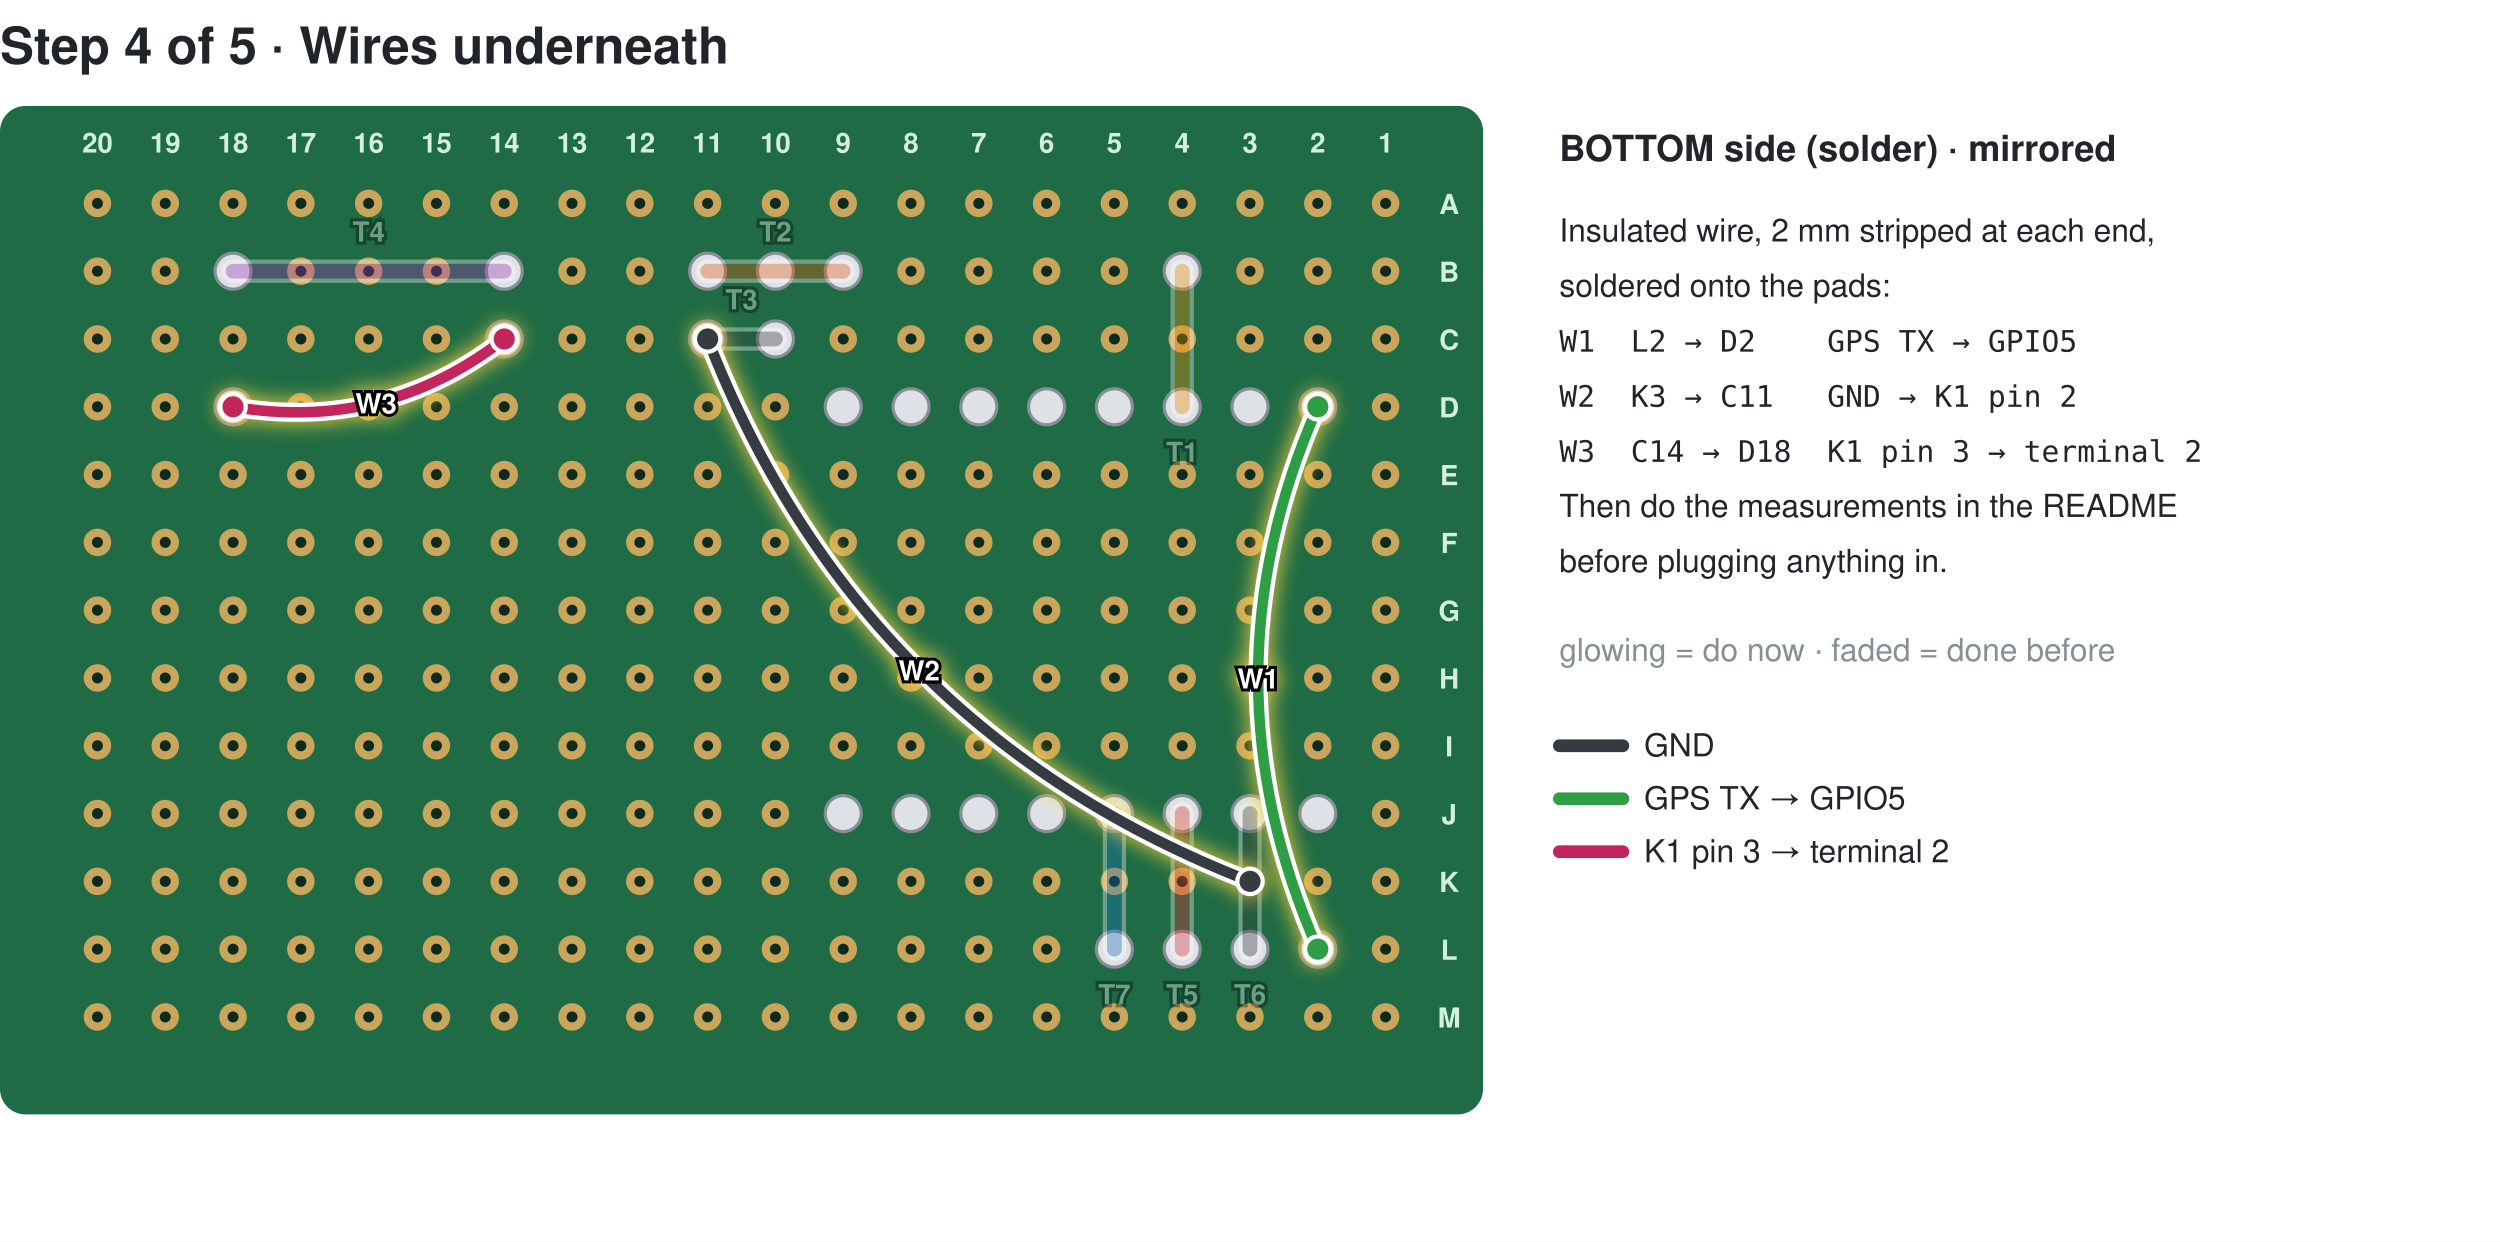
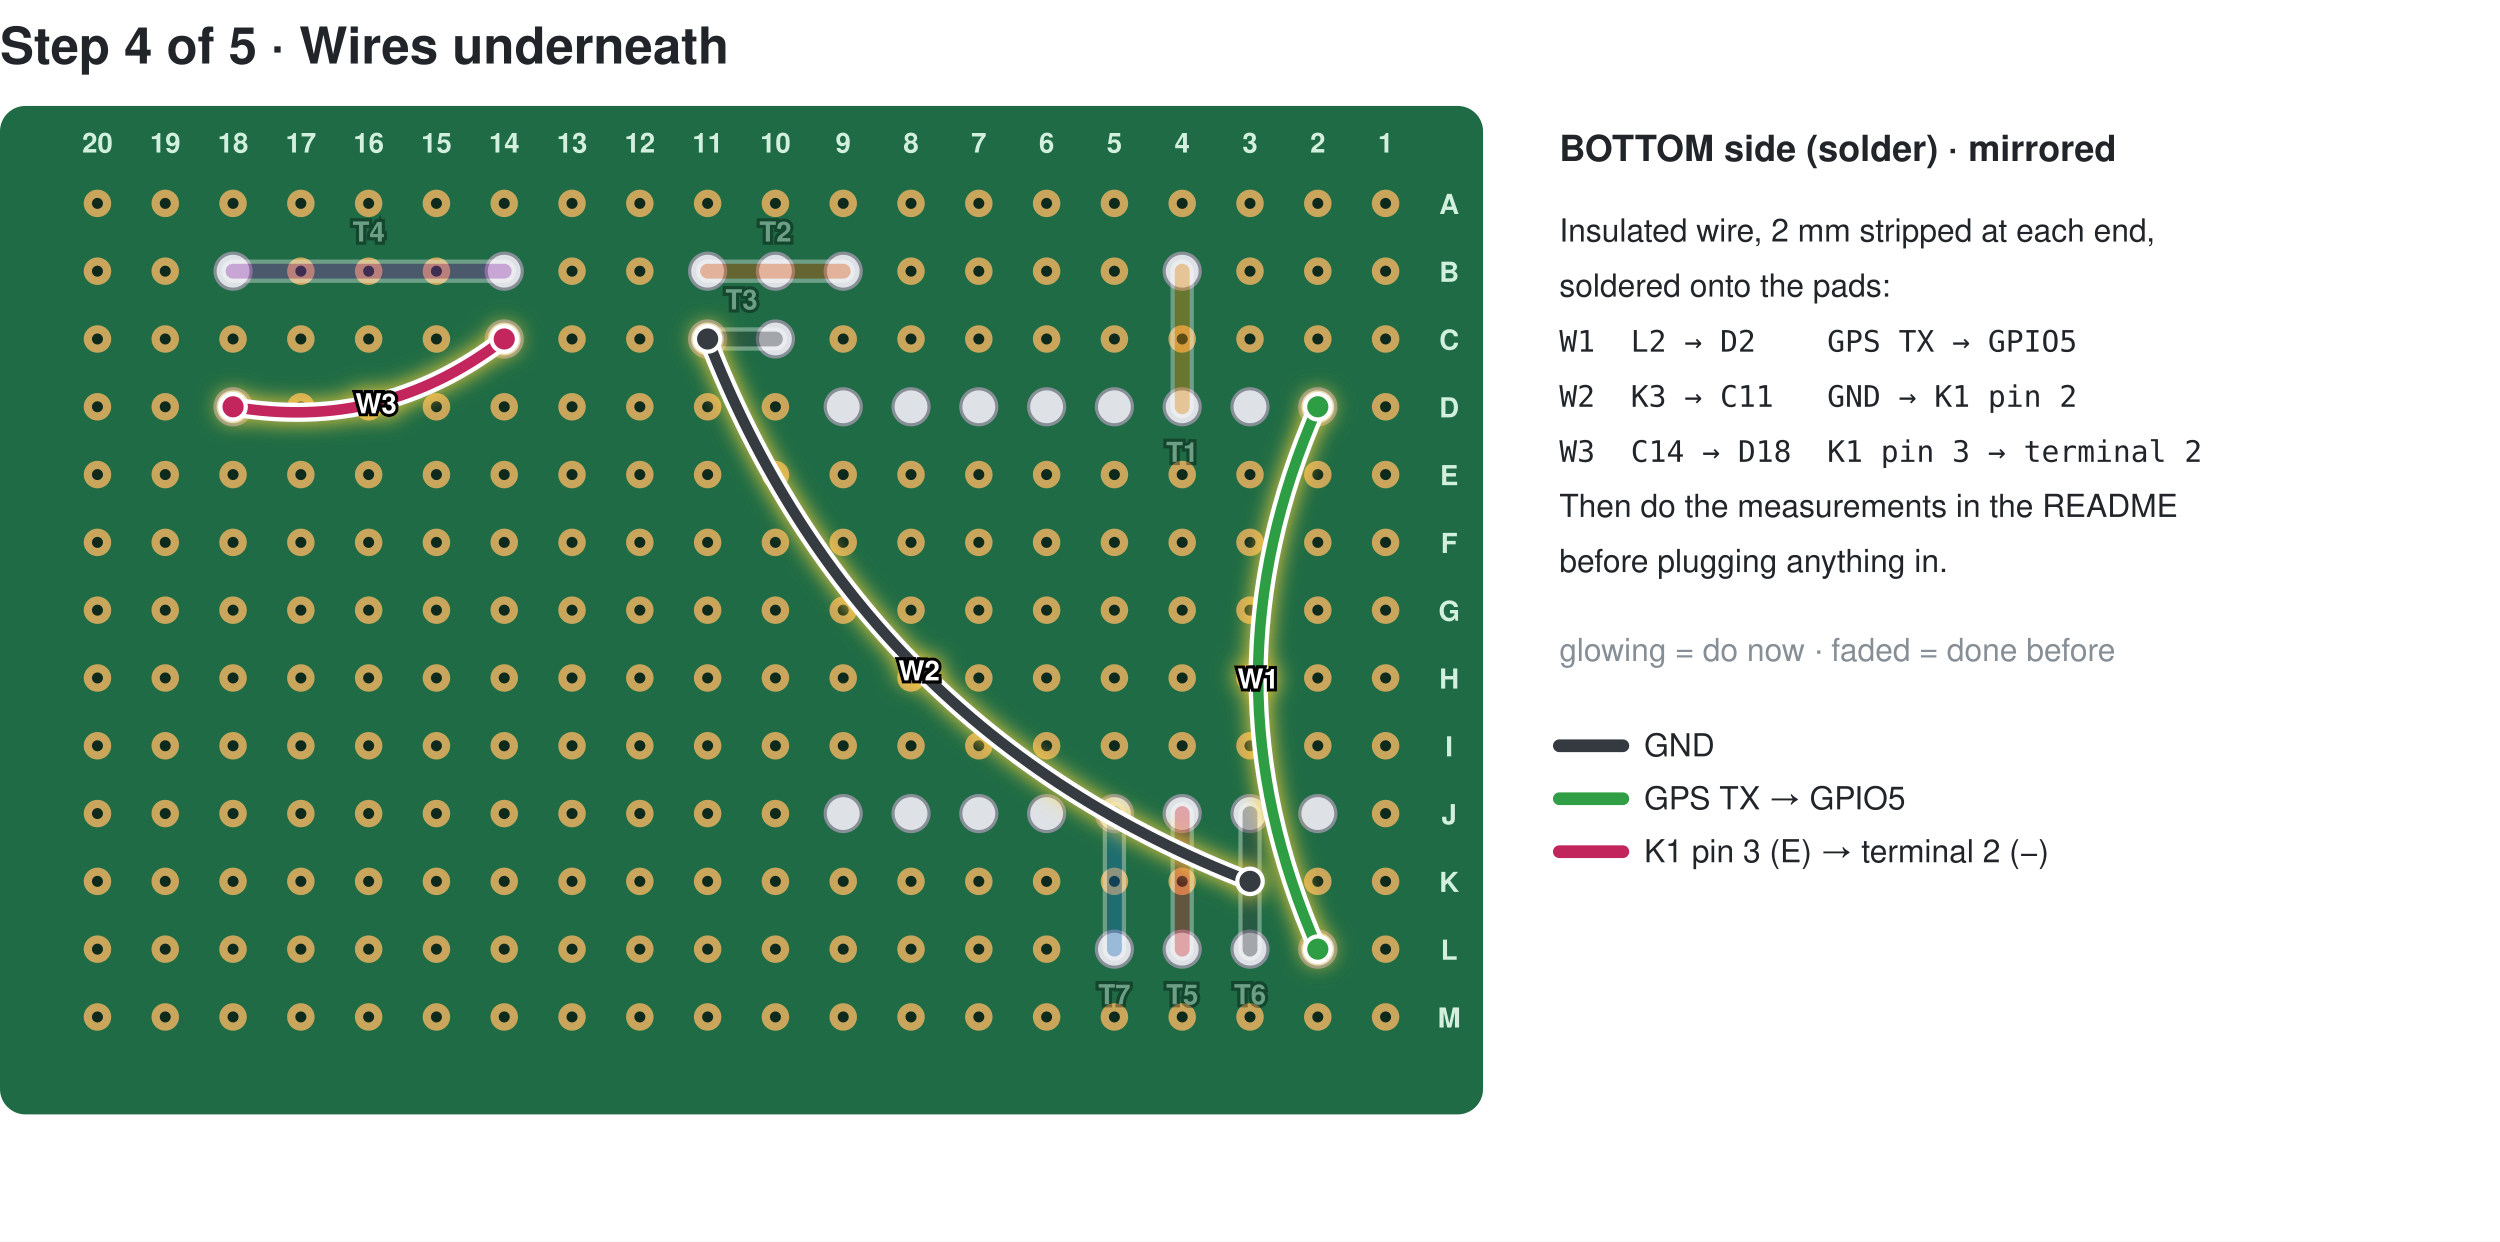
<svg xmlns="http://www.w3.org/2000/svg" viewBox="0 0 1180 586" width="1180" height="586">
  <style>
text{font-family:-apple-system,"Segoe UI",Helvetica,Arial,sans-serif}
.pcb{fill:#1e6b45}.pad{fill:#c9a65b}.hole{fill:#0e2a1d}
.axis{font-size:13px;fill:#d3f0df;text-anchor:middle;font-weight:600}
.cap{font-size:17px;fill:#212529;font-weight:700}
.body{font-size:15px;fill:#212529}
.mono{font-family:Menlo,Consolas,monospace;font-size:14px;fill:#212529}
.h1{font-size:24px;font-weight:800;fill:#212529}
.lab{font-size:13px;font-weight:700;fill:#fff;text-anchor:middle;paint-order:stroke;stroke:#000;stroke-width:3px}
.labd{font-size:13px;font-weight:700;fill:#212529;text-anchor:middle}
.pinl{font-size:12px;font-weight:700;fill:#fff;text-anchor:middle;paint-order:stroke;stroke:#000;stroke-width:3px}
.new{filter:drop-shadow(0 0 5px #ffd43b)}
</style>
  <rect width="100%" height="100%" fill="#fff" />
  <text x="0" y="30" class="h1">Step 4 of 5 · Wires underneath</text>
  <text x="736" y="76" class="cap">BOTTOM side (solder) · mirrored</text>
  <text x="736" y="114" class="body" xml:space="preserve">Insulated wire, 2 mm stripped at each end,</text>
  <text x="736" y="140" class="body" xml:space="preserve">soldered onto the pads:</text>
  <text x="736" y="166" class="mono" xml:space="preserve">W1  L2 → D2    GPS TX → GPIO5</text>
  <text x="736" y="192" class="mono" xml:space="preserve">W2  K3 → C11   GND → K1 pin 2</text>
  <text x="736" y="218" class="mono" xml:space="preserve">W3  C14 → D18  K1 pin 3 → terminal 2</text>
  <text x="736" y="244" class="body" xml:space="preserve">Then do the measurements in the README</text>
  <text x="736" y="270" class="body" xml:space="preserve">before plugging anything in.</text>
  <text x="736" y="312" class="body" style="fill:#868e96">glowing = do now · faded = done before</text>
  <line x1="736" y1="352" x2="766" y2="352" stroke="#343a40" stroke-width="6" stroke-linecap="round" />
  <text x="776" y="357" class="body">GND</text>
  <line x1="736" y1="377" x2="766" y2="377" stroke="#2f9e44" stroke-width="6" stroke-linecap="round" />
  <text x="776" y="382" class="body">GPS TX → GPIO5</text>
  <line x1="736" y1="402" x2="766" y2="402" stroke="#c2255c" stroke-width="6" stroke-linecap="round" />
-   <text x="776" y="407" class="body">K1 pin 3 → terminal 2</text>
+   <text x="776" y="407" class="body">K1 pin 3 (E) → terminal 2 (−)</text>
  <rect x="0" y="50" width="700" height="476" rx="12" class="pcb" />
  <text x="654" y="72" class="axis">1</text>
  <text x="622" y="72" class="axis">2</text>
  <text x="590" y="72" class="axis">3</text>
  <text x="558" y="72" class="axis">4</text>
  <text x="526" y="72" class="axis">5</text>
  <text x="494" y="72" class="axis">6</text>
  <text x="462" y="72" class="axis">7</text>
  <text x="430" y="72" class="axis">8</text>
  <text x="398" y="72" class="axis">9</text>
  <text x="366" y="72" class="axis">10</text>
  <text x="334" y="72" class="axis">11</text>
  <text x="302" y="72" class="axis">12</text>
  <text x="270" y="72" class="axis">13</text>
  <text x="238" y="72" class="axis">14</text>
  <text x="206" y="72" class="axis">15</text>
  <text x="174" y="72" class="axis">16</text>
  <text x="142" y="72" class="axis">17</text>
  <text x="110" y="72" class="axis">18</text>
  <text x="78" y="72" class="axis">19</text>
  <text x="46" y="72" class="axis">20</text>
  <text x="684" y="101" class="axis">A</text>
  <circle cx="654" cy="96" r="6.5" class="pad" />
  <circle cx="654" cy="96" r="2.6" class="hole" />
  <circle cx="622" cy="96" r="6.5" class="pad" />
  <circle cx="622" cy="96" r="2.6" class="hole" />
  <circle cx="590" cy="96" r="6.5" class="pad" />
  <circle cx="590" cy="96" r="2.6" class="hole" />
  <circle cx="558" cy="96" r="6.5" class="pad" />
  <circle cx="558" cy="96" r="2.6" class="hole" />
  <circle cx="526" cy="96" r="6.5" class="pad" />
  <circle cx="526" cy="96" r="2.6" class="hole" />
  <circle cx="494" cy="96" r="6.5" class="pad" />
  <circle cx="494" cy="96" r="2.6" class="hole" />
  <circle cx="462" cy="96" r="6.5" class="pad" />
  <circle cx="462" cy="96" r="2.6" class="hole" />
  <circle cx="430" cy="96" r="6.5" class="pad" />
  <circle cx="430" cy="96" r="2.6" class="hole" />
  <circle cx="398" cy="96" r="6.5" class="pad" />
  <circle cx="398" cy="96" r="2.6" class="hole" />
  <circle cx="366" cy="96" r="6.5" class="pad" />
  <circle cx="366" cy="96" r="2.6" class="hole" />
  <circle cx="334" cy="96" r="6.5" class="pad" />
  <circle cx="334" cy="96" r="2.6" class="hole" />
  <circle cx="302" cy="96" r="6.5" class="pad" />
  <circle cx="302" cy="96" r="2.6" class="hole" />
  <circle cx="270" cy="96" r="6.5" class="pad" />
  <circle cx="270" cy="96" r="2.6" class="hole" />
  <circle cx="238" cy="96" r="6.5" class="pad" />
  <circle cx="238" cy="96" r="2.6" class="hole" />
  <circle cx="206" cy="96" r="6.5" class="pad" />
  <circle cx="206" cy="96" r="2.6" class="hole" />
  <circle cx="174" cy="96" r="6.5" class="pad" />
  <circle cx="174" cy="96" r="2.6" class="hole" />
  <circle cx="142" cy="96" r="6.5" class="pad" />
  <circle cx="142" cy="96" r="2.6" class="hole" />
  <circle cx="110" cy="96" r="6.5" class="pad" />
  <circle cx="110" cy="96" r="2.6" class="hole" />
  <circle cx="78" cy="96" r="6.5" class="pad" />
  <circle cx="78" cy="96" r="2.6" class="hole" />
  <circle cx="46" cy="96" r="6.5" class="pad" />
  <circle cx="46" cy="96" r="2.6" class="hole" />
  <text x="684" y="133" class="axis">B</text>
  <circle cx="654" cy="128" r="6.5" class="pad" />
  <circle cx="654" cy="128" r="2.6" class="hole" />
  <circle cx="622" cy="128" r="6.5" class="pad" />
  <circle cx="622" cy="128" r="2.6" class="hole" />
  <circle cx="590" cy="128" r="6.5" class="pad" />
  <circle cx="590" cy="128" r="2.6" class="hole" />
  <circle cx="558" cy="128" r="6.5" class="pad" />
  <circle cx="558" cy="128" r="2.6" class="hole" />
  <circle cx="526" cy="128" r="6.5" class="pad" />
  <circle cx="526" cy="128" r="2.6" class="hole" />
  <circle cx="494" cy="128" r="6.5" class="pad" />
  <circle cx="494" cy="128" r="2.6" class="hole" />
  <circle cx="462" cy="128" r="6.5" class="pad" />
  <circle cx="462" cy="128" r="2.6" class="hole" />
  <circle cx="430" cy="128" r="6.5" class="pad" />
  <circle cx="430" cy="128" r="2.6" class="hole" />
  <circle cx="398" cy="128" r="6.5" class="pad" />
  <circle cx="398" cy="128" r="2.6" class="hole" />
  <circle cx="366" cy="128" r="6.5" class="pad" />
  <circle cx="366" cy="128" r="2.6" class="hole" />
  <circle cx="334" cy="128" r="6.5" class="pad" />
  <circle cx="334" cy="128" r="2.6" class="hole" />
  <circle cx="302" cy="128" r="6.5" class="pad" />
  <circle cx="302" cy="128" r="2.6" class="hole" />
  <circle cx="270" cy="128" r="6.5" class="pad" />
  <circle cx="270" cy="128" r="2.6" class="hole" />
  <circle cx="238" cy="128" r="6.5" class="pad" />
  <circle cx="238" cy="128" r="2.6" class="hole" />
  <circle cx="206" cy="128" r="6.5" class="pad" />
  <circle cx="206" cy="128" r="2.6" class="hole" />
  <circle cx="174" cy="128" r="6.5" class="pad" />
  <circle cx="174" cy="128" r="2.6" class="hole" />
  <circle cx="142" cy="128" r="6.5" class="pad" />
  <circle cx="142" cy="128" r="2.6" class="hole" />
  <circle cx="110" cy="128" r="6.5" class="pad" />
  <circle cx="110" cy="128" r="2.6" class="hole" />
  <circle cx="78" cy="128" r="6.5" class="pad" />
  <circle cx="78" cy="128" r="2.6" class="hole" />
  <circle cx="46" cy="128" r="6.5" class="pad" />
  <circle cx="46" cy="128" r="2.6" class="hole" />
  <text x="684" y="165" class="axis">C</text>
  <circle cx="654" cy="160" r="6.5" class="pad" />
  <circle cx="654" cy="160" r="2.6" class="hole" />
  <circle cx="622" cy="160" r="6.5" class="pad" />
  <circle cx="622" cy="160" r="2.6" class="hole" />
  <circle cx="590" cy="160" r="6.5" class="pad" />
  <circle cx="590" cy="160" r="2.6" class="hole" />
  <circle cx="558" cy="160" r="6.5" class="pad" />
  <circle cx="558" cy="160" r="2.6" class="hole" />
  <circle cx="526" cy="160" r="6.5" class="pad" />
  <circle cx="526" cy="160" r="2.6" class="hole" />
  <circle cx="494" cy="160" r="6.5" class="pad" />
  <circle cx="494" cy="160" r="2.6" class="hole" />
  <circle cx="462" cy="160" r="6.5" class="pad" />
  <circle cx="462" cy="160" r="2.6" class="hole" />
  <circle cx="430" cy="160" r="6.5" class="pad" />
  <circle cx="430" cy="160" r="2.6" class="hole" />
  <circle cx="398" cy="160" r="6.5" class="pad" />
  <circle cx="398" cy="160" r="2.6" class="hole" />
  <circle cx="366" cy="160" r="6.5" class="pad" />
  <circle cx="366" cy="160" r="2.6" class="hole" />
  <circle cx="334" cy="160" r="6.5" class="pad" />
  <circle cx="334" cy="160" r="2.6" class="hole" />
  <circle cx="302" cy="160" r="6.5" class="pad" />
  <circle cx="302" cy="160" r="2.6" class="hole" />
  <circle cx="270" cy="160" r="6.5" class="pad" />
  <circle cx="270" cy="160" r="2.6" class="hole" />
  <circle cx="238" cy="160" r="6.5" class="pad" />
  <circle cx="238" cy="160" r="2.6" class="hole" />
  <circle cx="206" cy="160" r="6.5" class="pad" />
  <circle cx="206" cy="160" r="2.6" class="hole" />
  <circle cx="174" cy="160" r="6.5" class="pad" />
  <circle cx="174" cy="160" r="2.6" class="hole" />
  <circle cx="142" cy="160" r="6.5" class="pad" />
  <circle cx="142" cy="160" r="2.6" class="hole" />
  <circle cx="110" cy="160" r="6.5" class="pad" />
  <circle cx="110" cy="160" r="2.6" class="hole" />
  <circle cx="78" cy="160" r="6.5" class="pad" />
  <circle cx="78" cy="160" r="2.6" class="hole" />
  <circle cx="46" cy="160" r="6.5" class="pad" />
  <circle cx="46" cy="160" r="2.6" class="hole" />
  <text x="684" y="197" class="axis">D</text>
  <circle cx="654" cy="192" r="6.5" class="pad" />
  <circle cx="654" cy="192" r="2.6" class="hole" />
  <circle cx="622" cy="192" r="6.5" class="pad" />
  <circle cx="622" cy="192" r="2.6" class="hole" />
  <circle cx="590" cy="192" r="6.5" class="pad" />
  <circle cx="590" cy="192" r="2.6" class="hole" />
  <circle cx="558" cy="192" r="6.5" class="pad" />
  <circle cx="558" cy="192" r="2.6" class="hole" />
  <circle cx="526" cy="192" r="6.5" class="pad" />
  <circle cx="526" cy="192" r="2.6" class="hole" />
  <circle cx="494" cy="192" r="6.5" class="pad" />
  <circle cx="494" cy="192" r="2.6" class="hole" />
  <circle cx="462" cy="192" r="6.5" class="pad" />
  <circle cx="462" cy="192" r="2.6" class="hole" />
  <circle cx="430" cy="192" r="6.5" class="pad" />
  <circle cx="430" cy="192" r="2.6" class="hole" />
  <circle cx="398" cy="192" r="6.5" class="pad" />
  <circle cx="398" cy="192" r="2.6" class="hole" />
  <circle cx="366" cy="192" r="6.5" class="pad" />
  <circle cx="366" cy="192" r="2.6" class="hole" />
  <circle cx="334" cy="192" r="6.5" class="pad" />
  <circle cx="334" cy="192" r="2.6" class="hole" />
  <circle cx="302" cy="192" r="6.5" class="pad" />
  <circle cx="302" cy="192" r="2.6" class="hole" />
  <circle cx="270" cy="192" r="6.5" class="pad" />
  <circle cx="270" cy="192" r="2.6" class="hole" />
  <circle cx="238" cy="192" r="6.5" class="pad" />
  <circle cx="238" cy="192" r="2.6" class="hole" />
  <circle cx="206" cy="192" r="6.5" class="pad" />
  <circle cx="206" cy="192" r="2.6" class="hole" />
  <circle cx="174" cy="192" r="6.5" class="pad" />
  <circle cx="174" cy="192" r="2.6" class="hole" />
  <circle cx="142" cy="192" r="6.5" class="pad" />
  <circle cx="142" cy="192" r="2.6" class="hole" />
  <circle cx="110" cy="192" r="6.5" class="pad" />
  <circle cx="110" cy="192" r="2.6" class="hole" />
  <circle cx="78" cy="192" r="6.5" class="pad" />
  <circle cx="78" cy="192" r="2.6" class="hole" />
  <circle cx="46" cy="192" r="6.5" class="pad" />
  <circle cx="46" cy="192" r="2.6" class="hole" />
  <text x="684" y="229" class="axis">E</text>
  <circle cx="654" cy="224" r="6.5" class="pad" />
  <circle cx="654" cy="224" r="2.6" class="hole" />
  <circle cx="622" cy="224" r="6.5" class="pad" />
  <circle cx="622" cy="224" r="2.6" class="hole" />
  <circle cx="590" cy="224" r="6.5" class="pad" />
  <circle cx="590" cy="224" r="2.6" class="hole" />
  <circle cx="558" cy="224" r="6.5" class="pad" />
  <circle cx="558" cy="224" r="2.6" class="hole" />
  <circle cx="526" cy="224" r="6.5" class="pad" />
  <circle cx="526" cy="224" r="2.6" class="hole" />
  <circle cx="494" cy="224" r="6.5" class="pad" />
  <circle cx="494" cy="224" r="2.6" class="hole" />
  <circle cx="462" cy="224" r="6.5" class="pad" />
  <circle cx="462" cy="224" r="2.6" class="hole" />
  <circle cx="430" cy="224" r="6.5" class="pad" />
  <circle cx="430" cy="224" r="2.6" class="hole" />
  <circle cx="398" cy="224" r="6.5" class="pad" />
  <circle cx="398" cy="224" r="2.6" class="hole" />
  <circle cx="366" cy="224" r="6.5" class="pad" />
  <circle cx="366" cy="224" r="2.6" class="hole" />
  <circle cx="334" cy="224" r="6.5" class="pad" />
  <circle cx="334" cy="224" r="2.6" class="hole" />
  <circle cx="302" cy="224" r="6.5" class="pad" />
  <circle cx="302" cy="224" r="2.6" class="hole" />
  <circle cx="270" cy="224" r="6.5" class="pad" />
  <circle cx="270" cy="224" r="2.6" class="hole" />
  <circle cx="238" cy="224" r="6.5" class="pad" />
  <circle cx="238" cy="224" r="2.6" class="hole" />
  <circle cx="206" cy="224" r="6.5" class="pad" />
  <circle cx="206" cy="224" r="2.6" class="hole" />
  <circle cx="174" cy="224" r="6.5" class="pad" />
  <circle cx="174" cy="224" r="2.6" class="hole" />
  <circle cx="142" cy="224" r="6.5" class="pad" />
  <circle cx="142" cy="224" r="2.6" class="hole" />
  <circle cx="110" cy="224" r="6.5" class="pad" />
  <circle cx="110" cy="224" r="2.6" class="hole" />
  <circle cx="78" cy="224" r="6.5" class="pad" />
  <circle cx="78" cy="224" r="2.6" class="hole" />
  <circle cx="46" cy="224" r="6.5" class="pad" />
  <circle cx="46" cy="224" r="2.6" class="hole" />
  <text x="684" y="261" class="axis">F</text>
  <circle cx="654" cy="256" r="6.5" class="pad" />
  <circle cx="654" cy="256" r="2.6" class="hole" />
  <circle cx="622" cy="256" r="6.5" class="pad" />
  <circle cx="622" cy="256" r="2.6" class="hole" />
  <circle cx="590" cy="256" r="6.5" class="pad" />
  <circle cx="590" cy="256" r="2.6" class="hole" />
  <circle cx="558" cy="256" r="6.5" class="pad" />
  <circle cx="558" cy="256" r="2.6" class="hole" />
  <circle cx="526" cy="256" r="6.5" class="pad" />
  <circle cx="526" cy="256" r="2.6" class="hole" />
  <circle cx="494" cy="256" r="6.5" class="pad" />
  <circle cx="494" cy="256" r="2.6" class="hole" />
  <circle cx="462" cy="256" r="6.5" class="pad" />
  <circle cx="462" cy="256" r="2.6" class="hole" />
  <circle cx="430" cy="256" r="6.5" class="pad" />
  <circle cx="430" cy="256" r="2.6" class="hole" />
  <circle cx="398" cy="256" r="6.5" class="pad" />
  <circle cx="398" cy="256" r="2.6" class="hole" />
  <circle cx="366" cy="256" r="6.5" class="pad" />
  <circle cx="366" cy="256" r="2.6" class="hole" />
  <circle cx="334" cy="256" r="6.5" class="pad" />
  <circle cx="334" cy="256" r="2.6" class="hole" />
  <circle cx="302" cy="256" r="6.5" class="pad" />
  <circle cx="302" cy="256" r="2.6" class="hole" />
  <circle cx="270" cy="256" r="6.5" class="pad" />
  <circle cx="270" cy="256" r="2.6" class="hole" />
  <circle cx="238" cy="256" r="6.5" class="pad" />
  <circle cx="238" cy="256" r="2.6" class="hole" />
  <circle cx="206" cy="256" r="6.5" class="pad" />
  <circle cx="206" cy="256" r="2.6" class="hole" />
  <circle cx="174" cy="256" r="6.5" class="pad" />
  <circle cx="174" cy="256" r="2.6" class="hole" />
  <circle cx="142" cy="256" r="6.5" class="pad" />
  <circle cx="142" cy="256" r="2.6" class="hole" />
  <circle cx="110" cy="256" r="6.5" class="pad" />
  <circle cx="110" cy="256" r="2.6" class="hole" />
  <circle cx="78" cy="256" r="6.5" class="pad" />
  <circle cx="78" cy="256" r="2.6" class="hole" />
  <circle cx="46" cy="256" r="6.5" class="pad" />
  <circle cx="46" cy="256" r="2.6" class="hole" />
  <text x="684" y="293" class="axis">G</text>
  <circle cx="654" cy="288" r="6.5" class="pad" />
  <circle cx="654" cy="288" r="2.6" class="hole" />
  <circle cx="622" cy="288" r="6.5" class="pad" />
  <circle cx="622" cy="288" r="2.6" class="hole" />
  <circle cx="590" cy="288" r="6.5" class="pad" />
  <circle cx="590" cy="288" r="2.6" class="hole" />
  <circle cx="558" cy="288" r="6.5" class="pad" />
  <circle cx="558" cy="288" r="2.6" class="hole" />
  <circle cx="526" cy="288" r="6.5" class="pad" />
  <circle cx="526" cy="288" r="2.6" class="hole" />
  <circle cx="494" cy="288" r="6.5" class="pad" />
  <circle cx="494" cy="288" r="2.6" class="hole" />
  <circle cx="462" cy="288" r="6.5" class="pad" />
  <circle cx="462" cy="288" r="2.6" class="hole" />
  <circle cx="430" cy="288" r="6.5" class="pad" />
  <circle cx="430" cy="288" r="2.6" class="hole" />
  <circle cx="398" cy="288" r="6.5" class="pad" />
  <circle cx="398" cy="288" r="2.6" class="hole" />
  <circle cx="366" cy="288" r="6.5" class="pad" />
  <circle cx="366" cy="288" r="2.6" class="hole" />
  <circle cx="334" cy="288" r="6.5" class="pad" />
  <circle cx="334" cy="288" r="2.6" class="hole" />
  <circle cx="302" cy="288" r="6.5" class="pad" />
  <circle cx="302" cy="288" r="2.6" class="hole" />
  <circle cx="270" cy="288" r="6.5" class="pad" />
  <circle cx="270" cy="288" r="2.6" class="hole" />
  <circle cx="238" cy="288" r="6.5" class="pad" />
  <circle cx="238" cy="288" r="2.6" class="hole" />
  <circle cx="206" cy="288" r="6.5" class="pad" />
  <circle cx="206" cy="288" r="2.6" class="hole" />
  <circle cx="174" cy="288" r="6.5" class="pad" />
  <circle cx="174" cy="288" r="2.6" class="hole" />
  <circle cx="142" cy="288" r="6.5" class="pad" />
  <circle cx="142" cy="288" r="2.6" class="hole" />
  <circle cx="110" cy="288" r="6.5" class="pad" />
  <circle cx="110" cy="288" r="2.6" class="hole" />
  <circle cx="78" cy="288" r="6.5" class="pad" />
  <circle cx="78" cy="288" r="2.6" class="hole" />
  <circle cx="46" cy="288" r="6.5" class="pad" />
  <circle cx="46" cy="288" r="2.6" class="hole" />
  <text x="684" y="325" class="axis">H</text>
  <circle cx="654" cy="320" r="6.5" class="pad" />
  <circle cx="654" cy="320" r="2.6" class="hole" />
  <circle cx="622" cy="320" r="6.5" class="pad" />
  <circle cx="622" cy="320" r="2.6" class="hole" />
  <circle cx="590" cy="320" r="6.5" class="pad" />
  <circle cx="590" cy="320" r="2.6" class="hole" />
  <circle cx="558" cy="320" r="6.5" class="pad" />
  <circle cx="558" cy="320" r="2.6" class="hole" />
  <circle cx="526" cy="320" r="6.5" class="pad" />
  <circle cx="526" cy="320" r="2.6" class="hole" />
  <circle cx="494" cy="320" r="6.5" class="pad" />
  <circle cx="494" cy="320" r="2.6" class="hole" />
  <circle cx="462" cy="320" r="6.5" class="pad" />
  <circle cx="462" cy="320" r="2.6" class="hole" />
  <circle cx="430" cy="320" r="6.5" class="pad" />
  <circle cx="430" cy="320" r="2.6" class="hole" />
  <circle cx="398" cy="320" r="6.5" class="pad" />
  <circle cx="398" cy="320" r="2.6" class="hole" />
  <circle cx="366" cy="320" r="6.5" class="pad" />
  <circle cx="366" cy="320" r="2.6" class="hole" />
  <circle cx="334" cy="320" r="6.5" class="pad" />
  <circle cx="334" cy="320" r="2.6" class="hole" />
  <circle cx="302" cy="320" r="6.5" class="pad" />
  <circle cx="302" cy="320" r="2.6" class="hole" />
  <circle cx="270" cy="320" r="6.5" class="pad" />
  <circle cx="270" cy="320" r="2.6" class="hole" />
  <circle cx="238" cy="320" r="6.5" class="pad" />
  <circle cx="238" cy="320" r="2.6" class="hole" />
  <circle cx="206" cy="320" r="6.5" class="pad" />
  <circle cx="206" cy="320" r="2.6" class="hole" />
  <circle cx="174" cy="320" r="6.5" class="pad" />
  <circle cx="174" cy="320" r="2.6" class="hole" />
  <circle cx="142" cy="320" r="6.5" class="pad" />
  <circle cx="142" cy="320" r="2.6" class="hole" />
  <circle cx="110" cy="320" r="6.5" class="pad" />
  <circle cx="110" cy="320" r="2.6" class="hole" />
  <circle cx="78" cy="320" r="6.5" class="pad" />
  <circle cx="78" cy="320" r="2.6" class="hole" />
  <circle cx="46" cy="320" r="6.5" class="pad" />
  <circle cx="46" cy="320" r="2.6" class="hole" />
  <text x="684" y="357" class="axis">I</text>
  <circle cx="654" cy="352" r="6.5" class="pad" />
  <circle cx="654" cy="352" r="2.6" class="hole" />
  <circle cx="622" cy="352" r="6.5" class="pad" />
  <circle cx="622" cy="352" r="2.6" class="hole" />
  <circle cx="590" cy="352" r="6.5" class="pad" />
  <circle cx="590" cy="352" r="2.6" class="hole" />
  <circle cx="558" cy="352" r="6.5" class="pad" />
  <circle cx="558" cy="352" r="2.6" class="hole" />
  <circle cx="526" cy="352" r="6.5" class="pad" />
  <circle cx="526" cy="352" r="2.6" class="hole" />
  <circle cx="494" cy="352" r="6.5" class="pad" />
  <circle cx="494" cy="352" r="2.6" class="hole" />
  <circle cx="462" cy="352" r="6.5" class="pad" />
  <circle cx="462" cy="352" r="2.6" class="hole" />
  <circle cx="430" cy="352" r="6.5" class="pad" />
  <circle cx="430" cy="352" r="2.6" class="hole" />
  <circle cx="398" cy="352" r="6.5" class="pad" />
  <circle cx="398" cy="352" r="2.6" class="hole" />
  <circle cx="366" cy="352" r="6.5" class="pad" />
  <circle cx="366" cy="352" r="2.6" class="hole" />
  <circle cx="334" cy="352" r="6.5" class="pad" />
  <circle cx="334" cy="352" r="2.6" class="hole" />
  <circle cx="302" cy="352" r="6.5" class="pad" />
  <circle cx="302" cy="352" r="2.6" class="hole" />
  <circle cx="270" cy="352" r="6.5" class="pad" />
  <circle cx="270" cy="352" r="2.6" class="hole" />
  <circle cx="238" cy="352" r="6.5" class="pad" />
  <circle cx="238" cy="352" r="2.6" class="hole" />
  <circle cx="206" cy="352" r="6.5" class="pad" />
  <circle cx="206" cy="352" r="2.6" class="hole" />
  <circle cx="174" cy="352" r="6.5" class="pad" />
  <circle cx="174" cy="352" r="2.6" class="hole" />
  <circle cx="142" cy="352" r="6.5" class="pad" />
  <circle cx="142" cy="352" r="2.6" class="hole" />
  <circle cx="110" cy="352" r="6.5" class="pad" />
  <circle cx="110" cy="352" r="2.6" class="hole" />
  <circle cx="78" cy="352" r="6.5" class="pad" />
  <circle cx="78" cy="352" r="2.6" class="hole" />
  <circle cx="46" cy="352" r="6.5" class="pad" />
  <circle cx="46" cy="352" r="2.6" class="hole" />
  <text x="684" y="389" class="axis">J</text>
  <circle cx="654" cy="384" r="6.5" class="pad" />
  <circle cx="654" cy="384" r="2.6" class="hole" />
  <circle cx="622" cy="384" r="6.5" class="pad" />
  <circle cx="622" cy="384" r="2.6" class="hole" />
  <circle cx="590" cy="384" r="6.5" class="pad" />
  <circle cx="590" cy="384" r="2.6" class="hole" />
  <circle cx="558" cy="384" r="6.5" class="pad" />
  <circle cx="558" cy="384" r="2.6" class="hole" />
  <circle cx="526" cy="384" r="6.5" class="pad" />
  <circle cx="526" cy="384" r="2.6" class="hole" />
  <circle cx="494" cy="384" r="6.5" class="pad" />
  <circle cx="494" cy="384" r="2.6" class="hole" />
  <circle cx="462" cy="384" r="6.5" class="pad" />
  <circle cx="462" cy="384" r="2.6" class="hole" />
  <circle cx="430" cy="384" r="6.5" class="pad" />
  <circle cx="430" cy="384" r="2.6" class="hole" />
  <circle cx="398" cy="384" r="6.5" class="pad" />
  <circle cx="398" cy="384" r="2.6" class="hole" />
  <circle cx="366" cy="384" r="6.5" class="pad" />
  <circle cx="366" cy="384" r="2.6" class="hole" />
  <circle cx="334" cy="384" r="6.5" class="pad" />
  <circle cx="334" cy="384" r="2.6" class="hole" />
  <circle cx="302" cy="384" r="6.5" class="pad" />
  <circle cx="302" cy="384" r="2.6" class="hole" />
  <circle cx="270" cy="384" r="6.5" class="pad" />
  <circle cx="270" cy="384" r="2.6" class="hole" />
  <circle cx="238" cy="384" r="6.5" class="pad" />
  <circle cx="238" cy="384" r="2.6" class="hole" />
  <circle cx="206" cy="384" r="6.5" class="pad" />
  <circle cx="206" cy="384" r="2.6" class="hole" />
  <circle cx="174" cy="384" r="6.5" class="pad" />
  <circle cx="174" cy="384" r="2.6" class="hole" />
  <circle cx="142" cy="384" r="6.5" class="pad" />
  <circle cx="142" cy="384" r="2.6" class="hole" />
  <circle cx="110" cy="384" r="6.5" class="pad" />
  <circle cx="110" cy="384" r="2.6" class="hole" />
  <circle cx="78" cy="384" r="6.5" class="pad" />
  <circle cx="78" cy="384" r="2.6" class="hole" />
  <circle cx="46" cy="384" r="6.5" class="pad" />
  <circle cx="46" cy="384" r="2.6" class="hole" />
  <text x="684" y="421" class="axis">K</text>
  <circle cx="654" cy="416" r="6.5" class="pad" />
  <circle cx="654" cy="416" r="2.6" class="hole" />
  <circle cx="622" cy="416" r="6.5" class="pad" />
  <circle cx="622" cy="416" r="2.6" class="hole" />
  <circle cx="590" cy="416" r="6.5" class="pad" />
  <circle cx="590" cy="416" r="2.6" class="hole" />
  <circle cx="558" cy="416" r="6.5" class="pad" />
  <circle cx="558" cy="416" r="2.6" class="hole" />
  <circle cx="526" cy="416" r="6.5" class="pad" />
  <circle cx="526" cy="416" r="2.6" class="hole" />
  <circle cx="494" cy="416" r="6.5" class="pad" />
  <circle cx="494" cy="416" r="2.6" class="hole" />
  <circle cx="462" cy="416" r="6.5" class="pad" />
  <circle cx="462" cy="416" r="2.6" class="hole" />
  <circle cx="430" cy="416" r="6.5" class="pad" />
  <circle cx="430" cy="416" r="2.6" class="hole" />
  <circle cx="398" cy="416" r="6.5" class="pad" />
  <circle cx="398" cy="416" r="2.6" class="hole" />
  <circle cx="366" cy="416" r="6.5" class="pad" />
  <circle cx="366" cy="416" r="2.6" class="hole" />
  <circle cx="334" cy="416" r="6.5" class="pad" />
  <circle cx="334" cy="416" r="2.6" class="hole" />
  <circle cx="302" cy="416" r="6.5" class="pad" />
  <circle cx="302" cy="416" r="2.6" class="hole" />
  <circle cx="270" cy="416" r="6.5" class="pad" />
  <circle cx="270" cy="416" r="2.6" class="hole" />
  <circle cx="238" cy="416" r="6.5" class="pad" />
  <circle cx="238" cy="416" r="2.6" class="hole" />
  <circle cx="206" cy="416" r="6.5" class="pad" />
  <circle cx="206" cy="416" r="2.6" class="hole" />
  <circle cx="174" cy="416" r="6.5" class="pad" />
  <circle cx="174" cy="416" r="2.6" class="hole" />
  <circle cx="142" cy="416" r="6.5" class="pad" />
  <circle cx="142" cy="416" r="2.6" class="hole" />
  <circle cx="110" cy="416" r="6.5" class="pad" />
  <circle cx="110" cy="416" r="2.6" class="hole" />
  <circle cx="78" cy="416" r="6.5" class="pad" />
  <circle cx="78" cy="416" r="2.6" class="hole" />
  <circle cx="46" cy="416" r="6.5" class="pad" />
  <circle cx="46" cy="416" r="2.6" class="hole" />
  <text x="684" y="453" class="axis">L</text>
  <circle cx="654" cy="448" r="6.5" class="pad" />
  <circle cx="654" cy="448" r="2.6" class="hole" />
  <circle cx="622" cy="448" r="6.5" class="pad" />
  <circle cx="622" cy="448" r="2.6" class="hole" />
  <circle cx="590" cy="448" r="6.5" class="pad" />
  <circle cx="590" cy="448" r="2.6" class="hole" />
  <circle cx="558" cy="448" r="6.5" class="pad" />
  <circle cx="558" cy="448" r="2.6" class="hole" />
  <circle cx="526" cy="448" r="6.5" class="pad" />
  <circle cx="526" cy="448" r="2.6" class="hole" />
  <circle cx="494" cy="448" r="6.5" class="pad" />
  <circle cx="494" cy="448" r="2.6" class="hole" />
  <circle cx="462" cy="448" r="6.5" class="pad" />
  <circle cx="462" cy="448" r="2.6" class="hole" />
  <circle cx="430" cy="448" r="6.5" class="pad" />
  <circle cx="430" cy="448" r="2.6" class="hole" />
  <circle cx="398" cy="448" r="6.5" class="pad" />
  <circle cx="398" cy="448" r="2.6" class="hole" />
  <circle cx="366" cy="448" r="6.5" class="pad" />
  <circle cx="366" cy="448" r="2.6" class="hole" />
  <circle cx="334" cy="448" r="6.5" class="pad" />
  <circle cx="334" cy="448" r="2.6" class="hole" />
  <circle cx="302" cy="448" r="6.5" class="pad" />
  <circle cx="302" cy="448" r="2.6" class="hole" />
  <circle cx="270" cy="448" r="6.5" class="pad" />
  <circle cx="270" cy="448" r="2.6" class="hole" />
  <circle cx="238" cy="448" r="6.5" class="pad" />
  <circle cx="238" cy="448" r="2.6" class="hole" />
  <circle cx="206" cy="448" r="6.5" class="pad" />
  <circle cx="206" cy="448" r="2.6" class="hole" />
  <circle cx="174" cy="448" r="6.5" class="pad" />
  <circle cx="174" cy="448" r="2.6" class="hole" />
  <circle cx="142" cy="448" r="6.5" class="pad" />
  <circle cx="142" cy="448" r="2.6" class="hole" />
  <circle cx="110" cy="448" r="6.5" class="pad" />
  <circle cx="110" cy="448" r="2.6" class="hole" />
  <circle cx="78" cy="448" r="6.5" class="pad" />
  <circle cx="78" cy="448" r="2.6" class="hole" />
  <circle cx="46" cy="448" r="6.5" class="pad" />
  <circle cx="46" cy="448" r="2.6" class="hole" />
  <text x="684" y="485" class="axis">M</text>
  <circle cx="654" cy="480" r="6.5" class="pad" />
  <circle cx="654" cy="480" r="2.6" class="hole" />
  <circle cx="622" cy="480" r="6.5" class="pad" />
  <circle cx="622" cy="480" r="2.6" class="hole" />
  <circle cx="590" cy="480" r="6.5" class="pad" />
  <circle cx="590" cy="480" r="2.6" class="hole" />
  <circle cx="558" cy="480" r="6.5" class="pad" />
  <circle cx="558" cy="480" r="2.6" class="hole" />
  <circle cx="526" cy="480" r="6.5" class="pad" />
  <circle cx="526" cy="480" r="2.6" class="hole" />
  <circle cx="494" cy="480" r="6.5" class="pad" />
  <circle cx="494" cy="480" r="2.6" class="hole" />
  <circle cx="462" cy="480" r="6.5" class="pad" />
  <circle cx="462" cy="480" r="2.6" class="hole" />
  <circle cx="430" cy="480" r="6.5" class="pad" />
  <circle cx="430" cy="480" r="2.6" class="hole" />
  <circle cx="398" cy="480" r="6.5" class="pad" />
  <circle cx="398" cy="480" r="2.6" class="hole" />
  <circle cx="366" cy="480" r="6.5" class="pad" />
  <circle cx="366" cy="480" r="2.6" class="hole" />
  <circle cx="334" cy="480" r="6.5" class="pad" />
  <circle cx="334" cy="480" r="2.6" class="hole" />
  <circle cx="302" cy="480" r="6.5" class="pad" />
  <circle cx="302" cy="480" r="2.6" class="hole" />
  <circle cx="270" cy="480" r="6.5" class="pad" />
  <circle cx="270" cy="480" r="2.6" class="hole" />
  <circle cx="238" cy="480" r="6.5" class="pad" />
  <circle cx="238" cy="480" r="2.6" class="hole" />
  <circle cx="206" cy="480" r="6.5" class="pad" />
  <circle cx="206" cy="480" r="2.6" class="hole" />
  <circle cx="174" cy="480" r="6.5" class="pad" />
  <circle cx="174" cy="480" r="2.6" class="hole" />
  <circle cx="142" cy="480" r="6.5" class="pad" />
  <circle cx="142" cy="480" r="2.6" class="hole" />
  <circle cx="110" cy="480" r="6.5" class="pad" />
  <circle cx="110" cy="480" r="2.6" class="hole" />
  <circle cx="78" cy="480" r="6.5" class="pad" />
  <circle cx="78" cy="480" r="2.6" class="hole" />
  <circle cx="46" cy="480" r="6.5" class="pad" />
  <circle cx="46" cy="480" r="2.6" class="hole" />
  <circle cx="622" cy="192" r="8.5" fill="#dee2e6" stroke="#868e96" stroke-width="1.5" />
  <circle cx="590" cy="192" r="8.5" fill="#dee2e6" stroke="#868e96" stroke-width="1.5" />
  <circle cx="558" cy="192" r="8.5" fill="#dee2e6" stroke="#868e96" stroke-width="1.5" />
  <circle cx="526" cy="192" r="8.5" fill="#dee2e6" stroke="#868e96" stroke-width="1.5" />
  <circle cx="494" cy="192" r="8.5" fill="#dee2e6" stroke="#868e96" stroke-width="1.5" />
  <circle cx="462" cy="192" r="8.5" fill="#dee2e6" stroke="#868e96" stroke-width="1.5" />
  <circle cx="430" cy="192" r="8.5" fill="#dee2e6" stroke="#868e96" stroke-width="1.5" />
  <circle cx="398" cy="192" r="8.5" fill="#dee2e6" stroke="#868e96" stroke-width="1.5" />
  <circle cx="622" cy="384" r="8.5" fill="#dee2e6" stroke="#868e96" stroke-width="1.5" />
  <circle cx="590" cy="384" r="8.5" fill="#dee2e6" stroke="#868e96" stroke-width="1.5" />
  <circle cx="558" cy="384" r="8.5" fill="#dee2e6" stroke="#868e96" stroke-width="1.5" />
  <circle cx="526" cy="384" r="8.5" fill="#dee2e6" stroke="#868e96" stroke-width="1.5" />
  <circle cx="494" cy="384" r="8.5" fill="#dee2e6" stroke="#868e96" stroke-width="1.5" />
  <circle cx="462" cy="384" r="8.5" fill="#dee2e6" stroke="#868e96" stroke-width="1.5" />
  <circle cx="430" cy="384" r="8.5" fill="#dee2e6" stroke="#868e96" stroke-width="1.5" />
  <circle cx="398" cy="384" r="8.5" fill="#dee2e6" stroke="#868e96" stroke-width="1.5" />
  <circle cx="622" cy="448" r="8.5" fill="#dee2e6" stroke="#868e96" stroke-width="1.5" />
  <circle cx="590" cy="448" r="8.5" fill="#dee2e6" stroke="#868e96" stroke-width="1.5" />
  <circle cx="558" cy="448" r="8.5" fill="#dee2e6" stroke="#868e96" stroke-width="1.5" />
  <circle cx="526" cy="448" r="8.5" fill="#dee2e6" stroke="#868e96" stroke-width="1.5" />
  <circle cx="558" cy="128" r="8.5" fill="#dee2e6" stroke="#868e96" stroke-width="1.5" />
  <circle cx="398" cy="128" r="8.5" fill="#dee2e6" stroke="#868e96" stroke-width="1.5" />
  <circle cx="366" cy="128" r="8.5" fill="#dee2e6" stroke="#868e96" stroke-width="1.5" />
  <circle cx="366" cy="160" r="8.5" fill="#dee2e6" stroke="#868e96" stroke-width="1.5" />
  <circle cx="334" cy="128" r="8.5" fill="#dee2e6" stroke="#868e96" stroke-width="1.5" />
  <circle cx="334" cy="160" r="8.5" fill="#dee2e6" stroke="#868e96" stroke-width="1.5" />
  <circle cx="238" cy="128" r="8.5" fill="#dee2e6" stroke="#868e96" stroke-width="1.5" />
  <circle cx="238" cy="160" r="8.5" fill="#dee2e6" stroke="#868e96" stroke-width="1.5" />
  <circle cx="110" cy="128" r="8.5" fill="#dee2e6" stroke="#868e96" stroke-width="1.5" />
  <circle cx="110" cy="192" r="8.5" fill="#dee2e6" stroke="#868e96" stroke-width="1.5" />
  <g opacity="0.35">
    <polyline points="558,192 558,160 558,128" fill="none" stroke="#fff" stroke-width="11" stroke-linecap="round" stroke-linejoin="round" />
    <polyline points="558,192 558,160 558,128" fill="none" stroke="#f08c00" stroke-width="7" stroke-linecap="round" stroke-linejoin="round" />
    <text x="558" y="218" class="lab">T1</text>
  </g>
  <g opacity="0.35">
    <polyline points="398,128 366,128 334,128" fill="none" stroke="#fff" stroke-width="11" stroke-linecap="round" stroke-linejoin="round" />
    <polyline points="398,128 366,128 334,128" fill="none" stroke="#e8590c" stroke-width="7" stroke-linecap="round" stroke-linejoin="round" />
    <text x="366.0" y="114" class="lab">T2</text>
  </g>
  <g opacity="0.35">
    <polyline points="366,160 334,160" fill="none" stroke="#fff" stroke-width="11" stroke-linecap="round" stroke-linejoin="round" />
    <polyline points="366,160 334,160" fill="none" stroke="#343a40" stroke-width="7" stroke-linecap="round" stroke-linejoin="round" />
    <text x="350.0" y="146" class="lab">T3</text>
  </g>
  <g opacity="0.35">
    <polyline points="238,128 206,128 174,128 142,128 110,128" fill="none" stroke="#fff" stroke-width="11" stroke-linecap="round" stroke-linejoin="round" />
    <polyline points="238,128 206,128 174,128 142,128 110,128" fill="none" stroke="#9c36b5" stroke-width="7" stroke-linecap="round" stroke-linejoin="round" />
    <text x="174.0" y="114" class="lab">T4</text>
  </g>
  <g opacity="0.35">
    <polyline points="558,384 558,416 558,448" fill="none" stroke="#fff" stroke-width="11" stroke-linecap="round" stroke-linejoin="round" />
    <polyline points="558,384 558,416 558,448" fill="none" stroke="#e03131" stroke-width="7" stroke-linecap="round" stroke-linejoin="round" />
    <text x="558" y="474" class="lab">T5</text>
  </g>
  <g opacity="0.35">
    <polyline points="590,384 590,416 590,448" fill="none" stroke="#fff" stroke-width="11" stroke-linecap="round" stroke-linejoin="round" />
    <polyline points="590,384 590,416 590,448" fill="none" stroke="#343a40" stroke-width="7" stroke-linecap="round" stroke-linejoin="round" />
    <text x="590" y="474" class="lab">T6</text>
  </g>
  <g opacity="0.35">
    <polyline points="526,384 526,416 526,448" fill="none" stroke="#fff" stroke-width="11" stroke-linecap="round" stroke-linejoin="round" />
    <polyline points="526,384 526,416 526,448" fill="none" stroke="#1971c2" stroke-width="7" stroke-linecap="round" stroke-linejoin="round" />
    <text x="526" y="474" class="lab">T7</text>
  </g>
  <g class="new">
    <path d="M622,448 Q565.68,320.0 622,192" fill="none" stroke="#fff" stroke-width="9" stroke-linecap="round" />
    <path d="M622,448 Q565.68,320.0 622,192" fill="none" stroke="#2f9e44" stroke-width="5" stroke-linecap="round" />
    <circle cx="622" cy="448" r="6" fill="#2f9e44" stroke="#fff" stroke-width="2" />
    <circle cx="622" cy="192" r="6" fill="#2f9e44" stroke="#fff" stroke-width="2" />
    <text x="593.84" y="325.0" class="lab">W1</text>
  </g>
  <g class="new">
    <path d="M590,416 Q405.68,344.32 334,160" fill="none" stroke="#fff" stroke-width="9" stroke-linecap="round" />
    <path d="M590,416 Q405.68,344.32 334,160" fill="none" stroke="#343a40" stroke-width="5" stroke-linecap="round" />
    <circle cx="590" cy="416" r="6" fill="#343a40" stroke="#fff" stroke-width="2" />
    <circle cx="334" cy="160" r="6" fill="#343a40" stroke="#fff" stroke-width="2" />
    <text x="433.84" y="321.16" class="lab">W2</text>
  </g>
  <g class="new">
    <path d="M238,160 Q181.04,204.16 110,192" fill="none" stroke="#fff" stroke-width="9" stroke-linecap="round" />
    <path d="M238,160 Q181.04,204.16 110,192" fill="none" stroke="#c2255c" stroke-width="5" stroke-linecap="round" />
    <circle cx="238" cy="160" r="6" fill="#c2255c" stroke="#fff" stroke-width="2" />
    <circle cx="110" cy="192" r="6" fill="#c2255c" stroke="#fff" stroke-width="2" />
    <text x="177.52" y="195.08" class="lab">W3</text>
  </g>
</svg>
